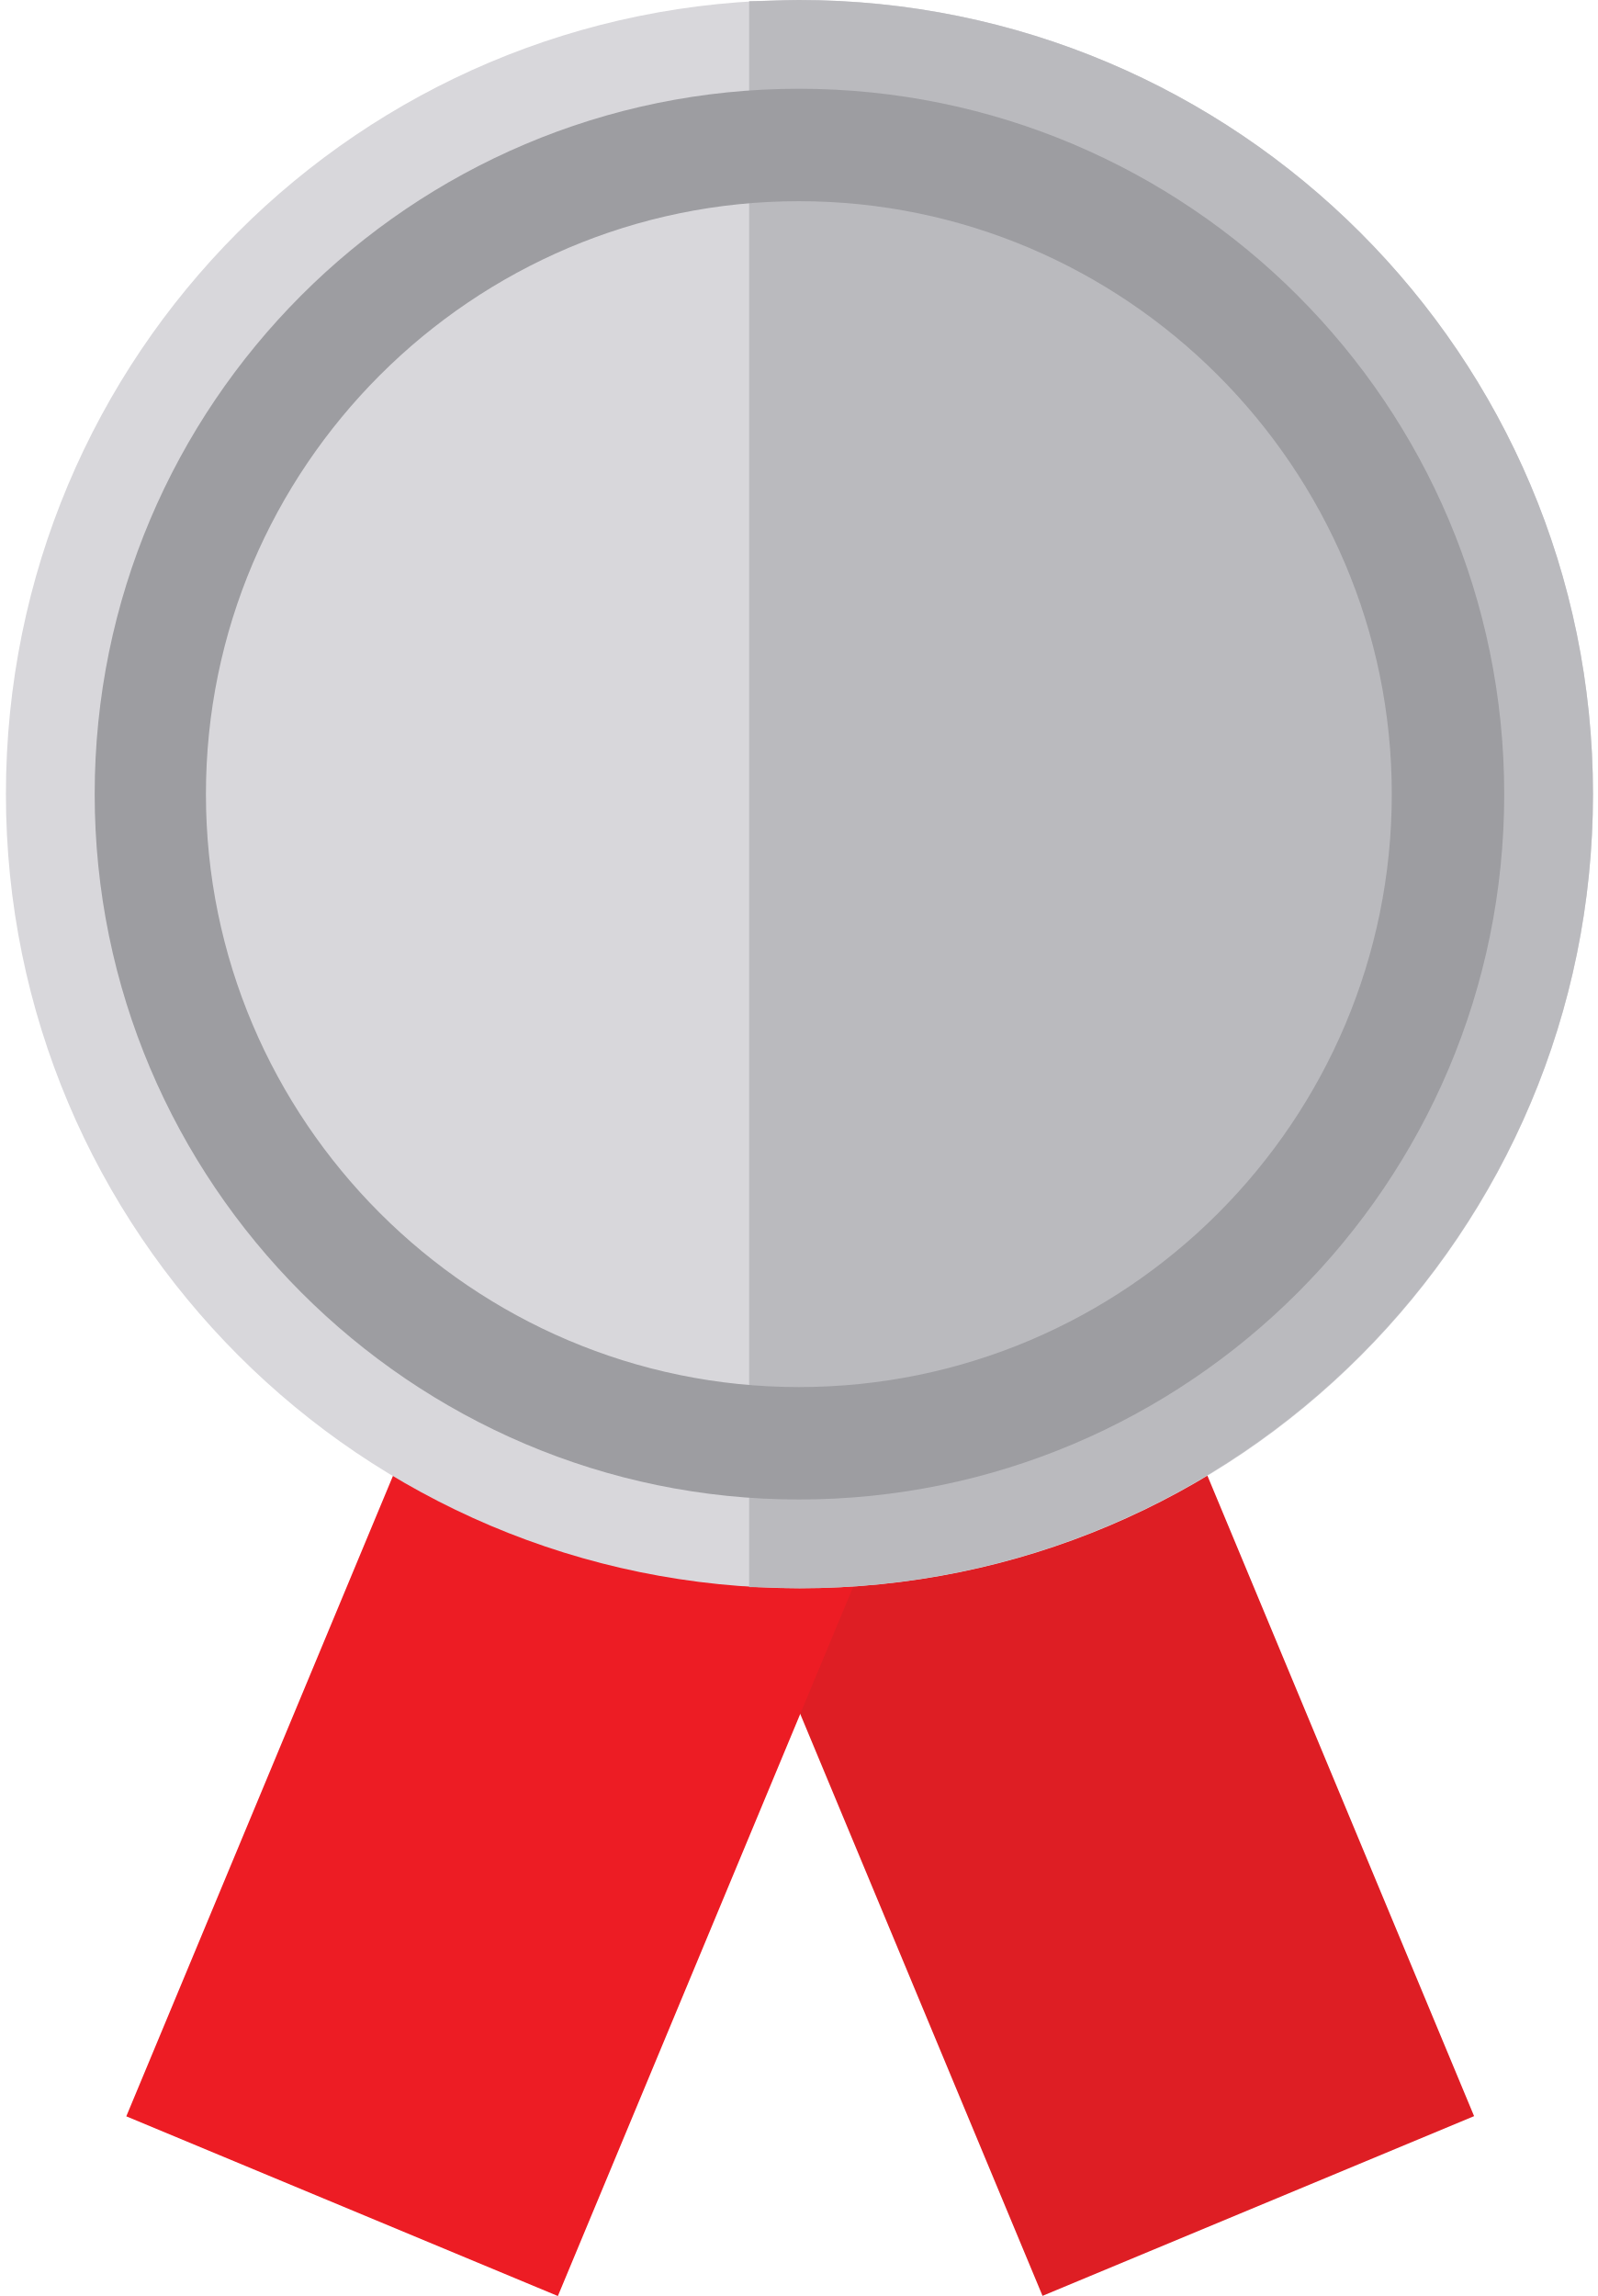
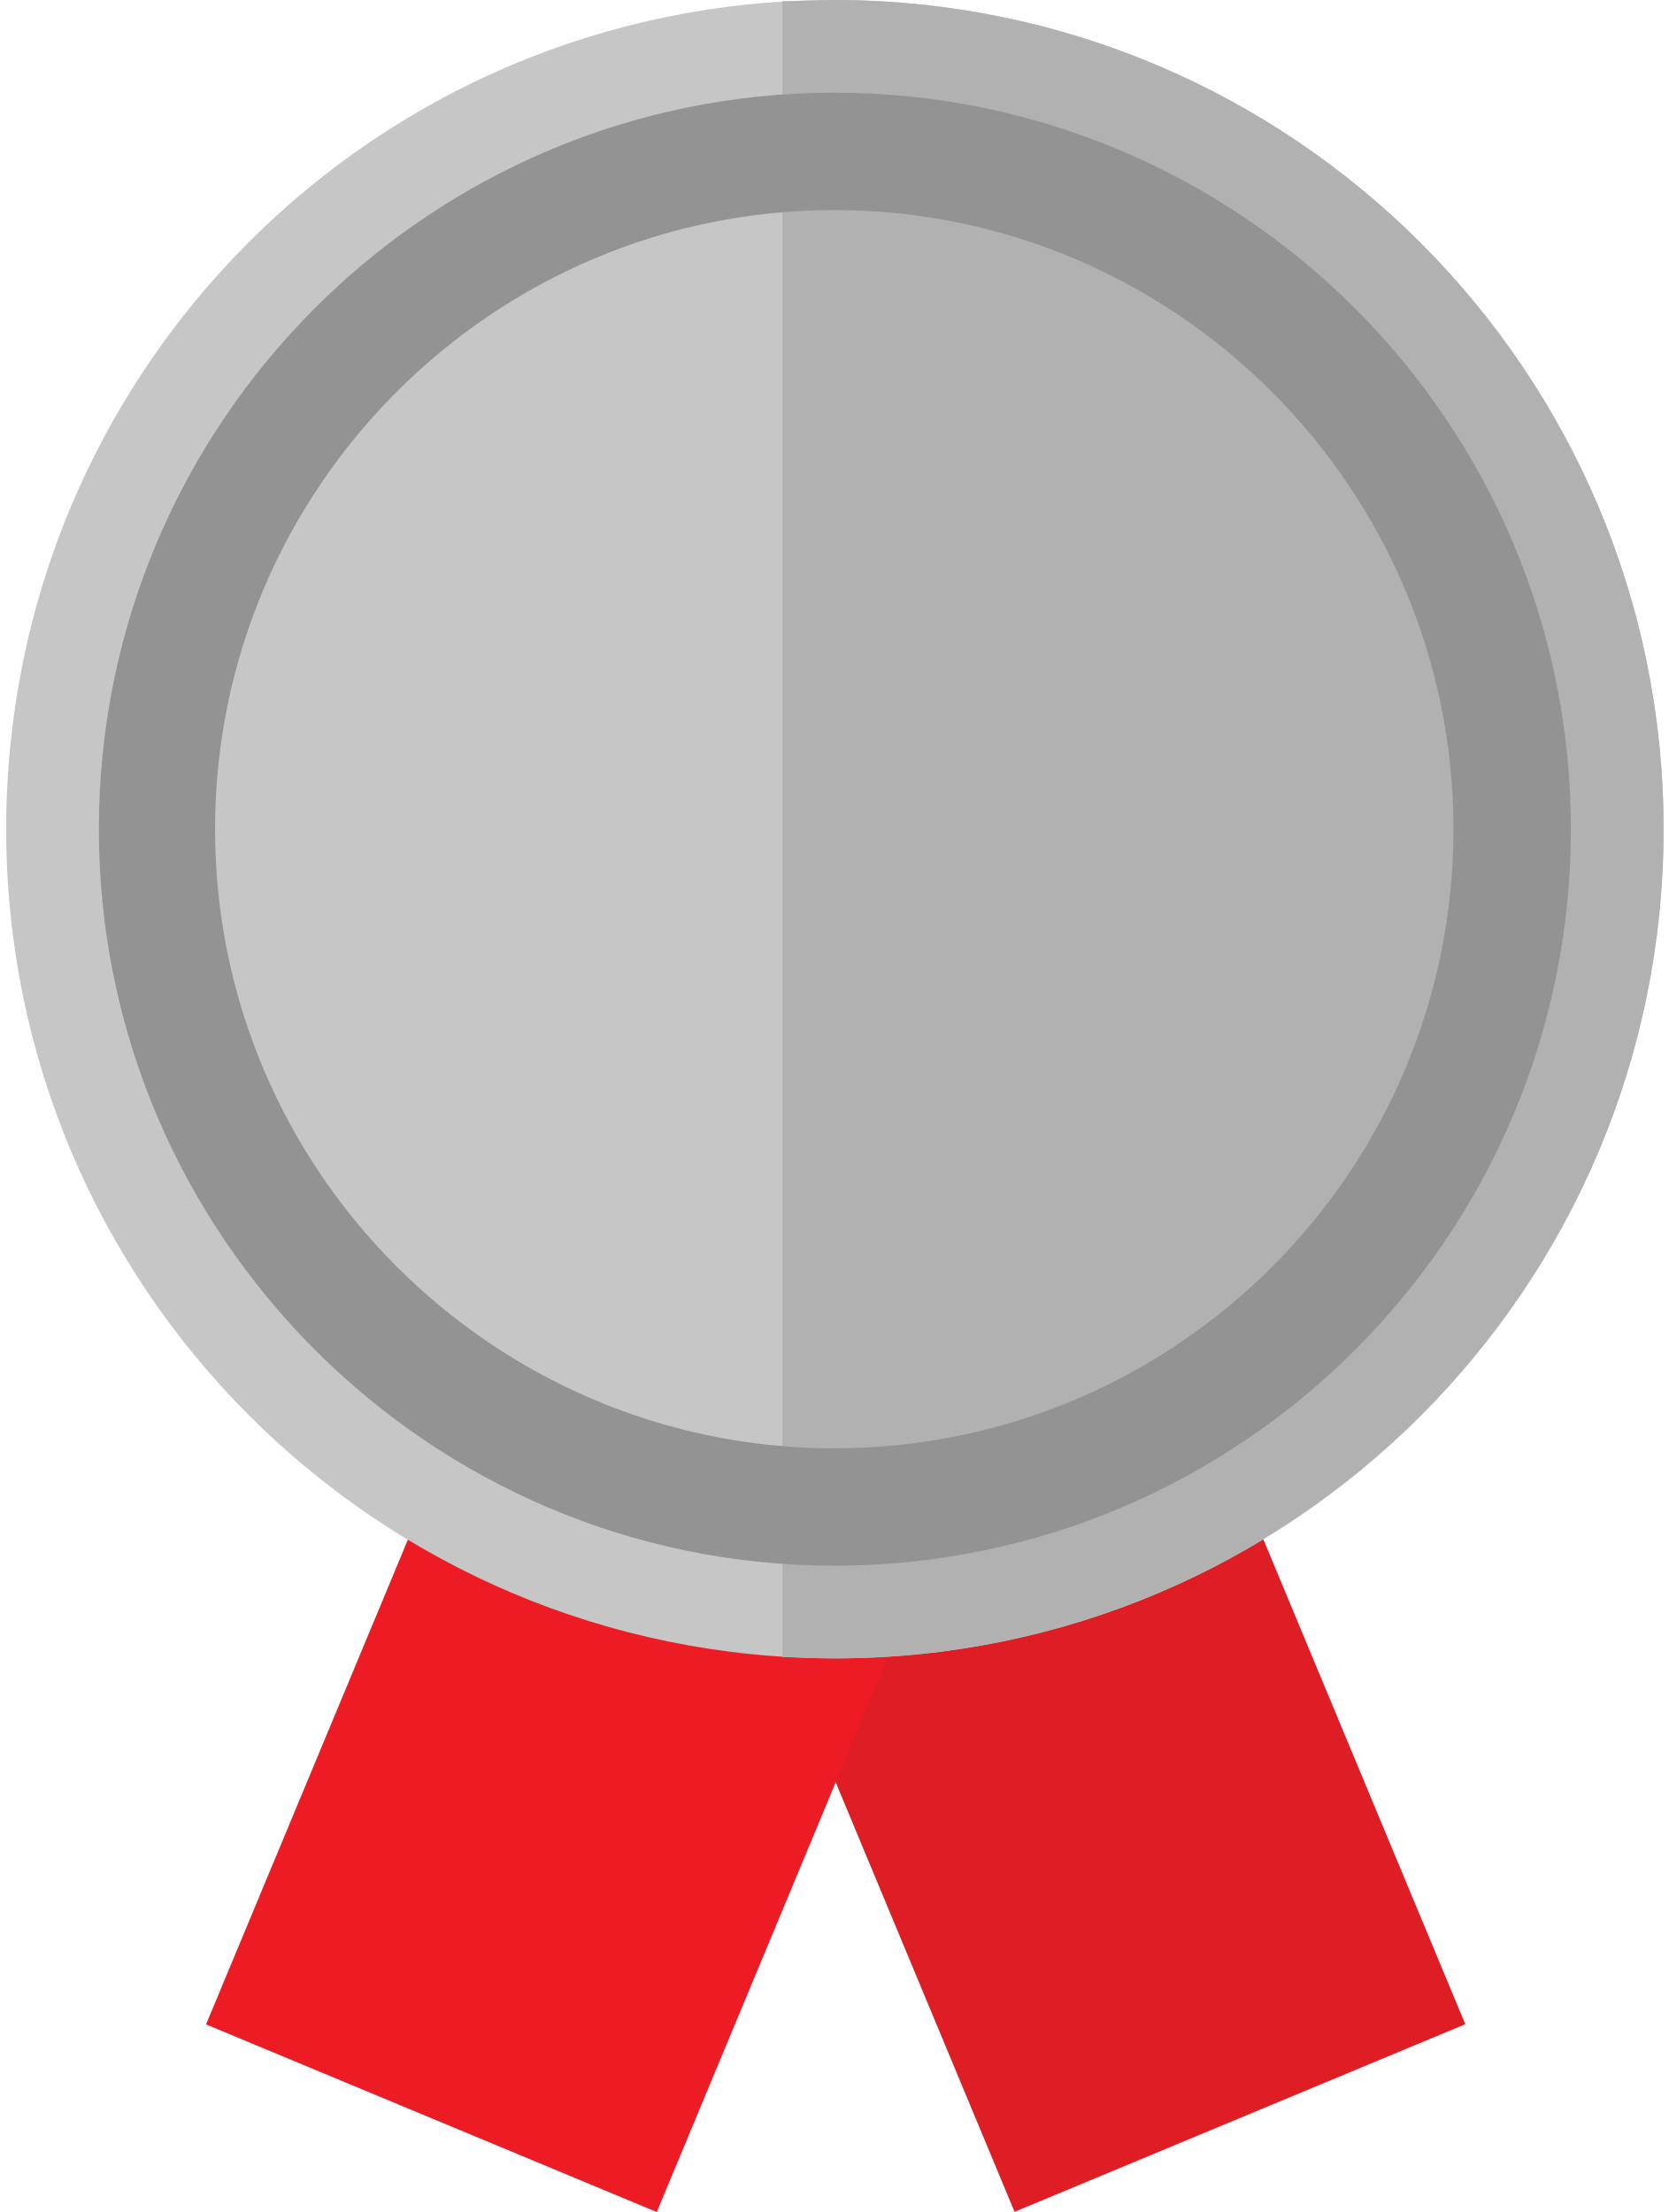
- <svg xmlns="http://www.w3.org/2000/svg" version="1.1" id="Layer_1" x="0px" y="0px" viewBox="0 0 135 194" style="enable-background:new 0 0 135 194;" xml:space="preserve">
+ <svg xmlns="http://www.w3.org/2000/svg" version="1.1" id="Layer_1" x="0px" y="0px" viewBox="0 0 135 179" style="enable-background:new 0 0 135 179;" xml:space="preserve">
  <style type="text/css">
	.st0{fill:#DE1E24;}
	.st1{fill:#ED1C24;}
	.st2{fill:#FFC226;}
	.st3{fill:#FAA82A;}
- 	.st4{fill:#D8D7DB;}
- 	.st5{fill:#BABABE;}
+ 	.st4{fill:#C6C6C6;}
+ 	.st5{fill:#B1B1B1;}
	.st6{fill:#F89C51;}
	.st7{fill:#EC9046;}
	.st8{fill:#C97D40;}
- 	.st9{fill:#9D9DA1;}
- 	.st10{fill:#F7931E;}
+ 	.st9{fill:#D2DCEA;}
+ 	.st10{fill:#C4CDDE;}
+ 	.st11{fill:#AEB6C6;}
+ 	.st12{fill:#939393;}
+ 	.st13{fill:#F7931E;}
</style>
  <g>
    <g>
      <g>
        <g>
-           <rect x="67.1" y="89" transform="matrix(0.9232 -0.3844 0.3844 0.9232 -47.0097 44.0952)" class="st0" width="39.5" height="101.3" />
+           <rect x="61.1" y="74" transform="matrix(0.9232 -0.3844 0.3844 0.9232 -41.7046 40.6361)" class="st0" width="39.5" height="101.3" />
        </g>
      </g>
    </g>
  </g>
  <g>
    <g>
      <g>
-         <rect x="-2.7" y="119.3" transform="matrix(0.3844 -0.9232 0.9232 0.3844 -98.4283 130.4671)" class="st1" width="102.6" height="39.5" />
+         <rect x="3.3" y="104.3" transform="matrix(0.3844 -0.9232 0.9232 0.3844 -80.8874 126.7722)" class="st1" width="102.6" height="39.5" />
      </g>
    </g>
  </g>
  <g>
    <path class="st4" d="M134.6,67.1c0-37-30-67.1-67.1-67.1S0.5,30,0.5,67.1c0,37,30,67.1,67.1,67.1S134.6,104.1,134.6,67.1z" />
  </g>
  <g>
    <path class="st5" d="M67.5,134.2c-1.4,0-2.8-0.1-4.2-0.1V0.1C64.8,0.1,66.1,0,67.5,0c37,0,67.1,30,67.1,67.1   C134.6,104.1,104.6,134.2,67.5,134.2z" />
  </g>
  <g>
-     <path class="st9" d="M127.1,67.1c0,32.9-26.7,59.6-59.6,59.6C34.7,126.7,8,99.9,8,67.1C8,34.2,34.7,7.5,67.5,7.5   C100.4,7.5,127.1,34.2,127.1,67.1z M117.6,67.1c0-27.6-22.5-50.1-50.1-50.1c-27.6,0-50.1,22.5-50.1,50.1   c0,27.6,22.5,50.1,50.1,50.1C95.2,117.2,117.6,94.7,117.6,67.1z" />
+     <path class="st12" d="M127.1,67.1c0,32.9-26.7,59.6-59.6,59.6C34.7,126.7,8,99.9,8,67.1C8,34.2,34.7,7.5,67.5,7.5   C100.4,7.5,127.1,34.2,127.1,67.1z M117.6,67.1c0-27.6-22.5-50.1-50.1-50.1c-27.6,0-50.1,22.5-50.1,50.1   c0,27.6,22.5,50.1,50.1,50.1C95.2,117.2,117.6,94.7,117.6,67.1z" />
  </g>
</svg>
